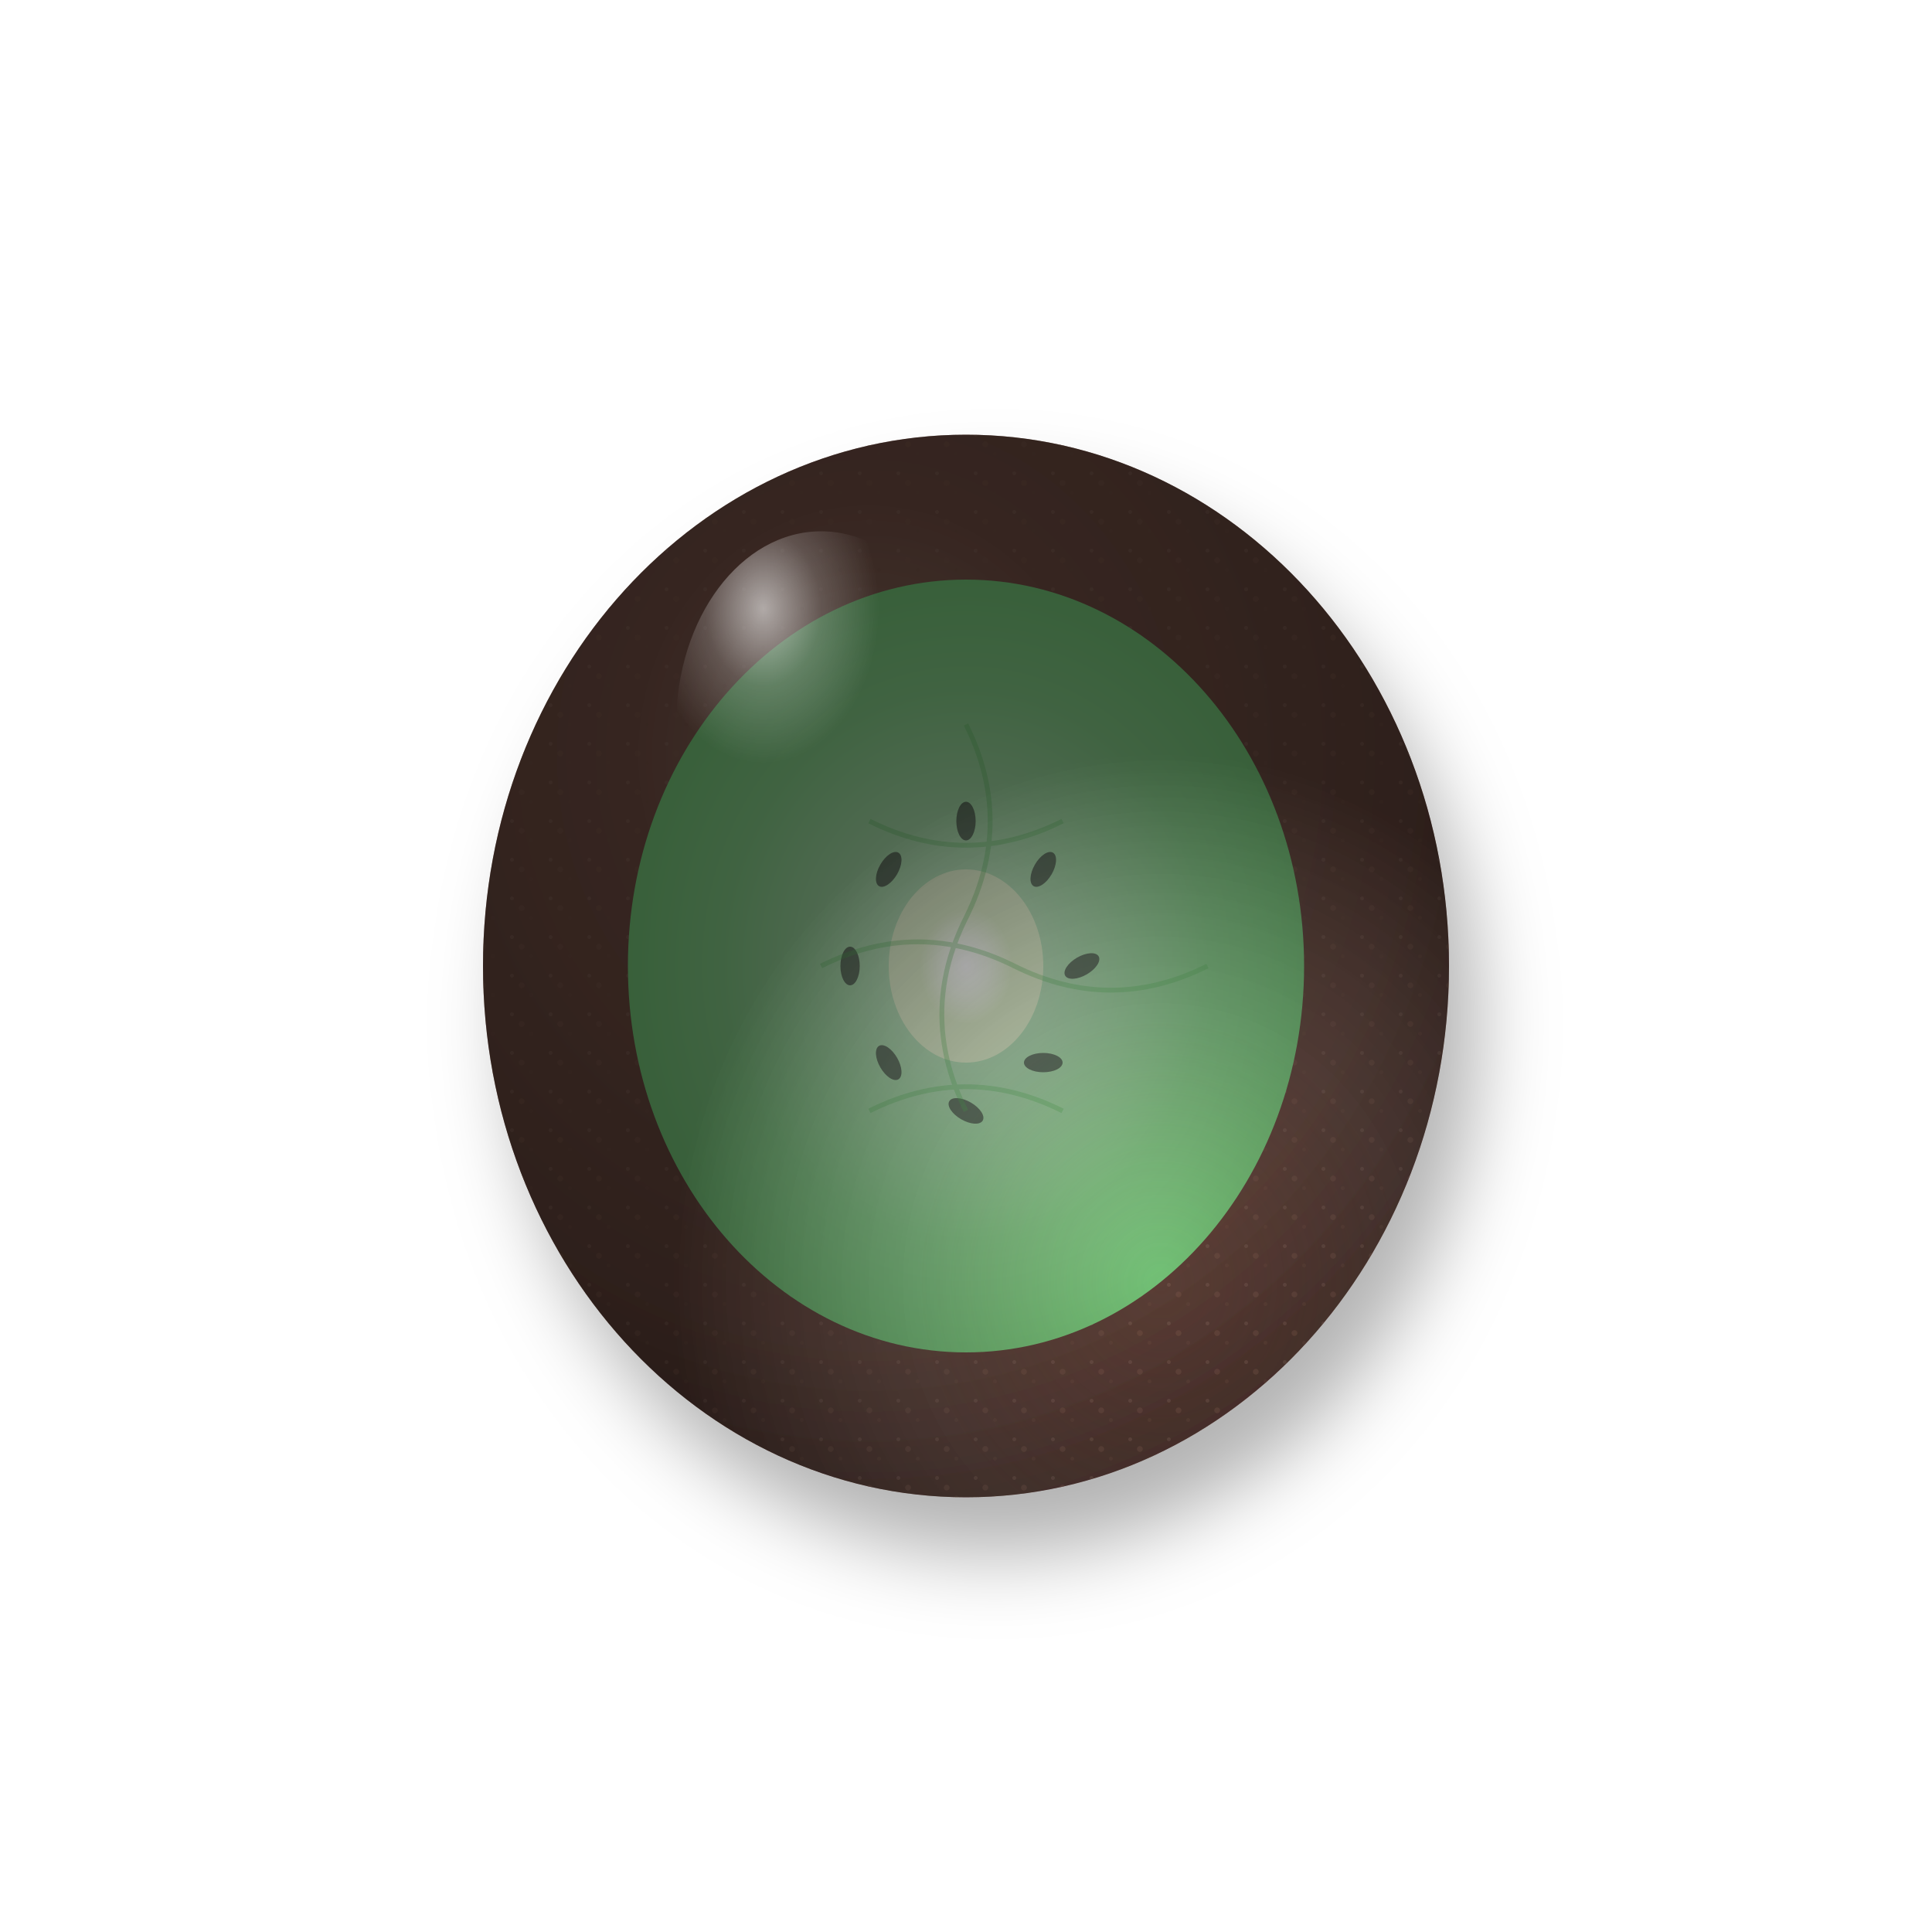
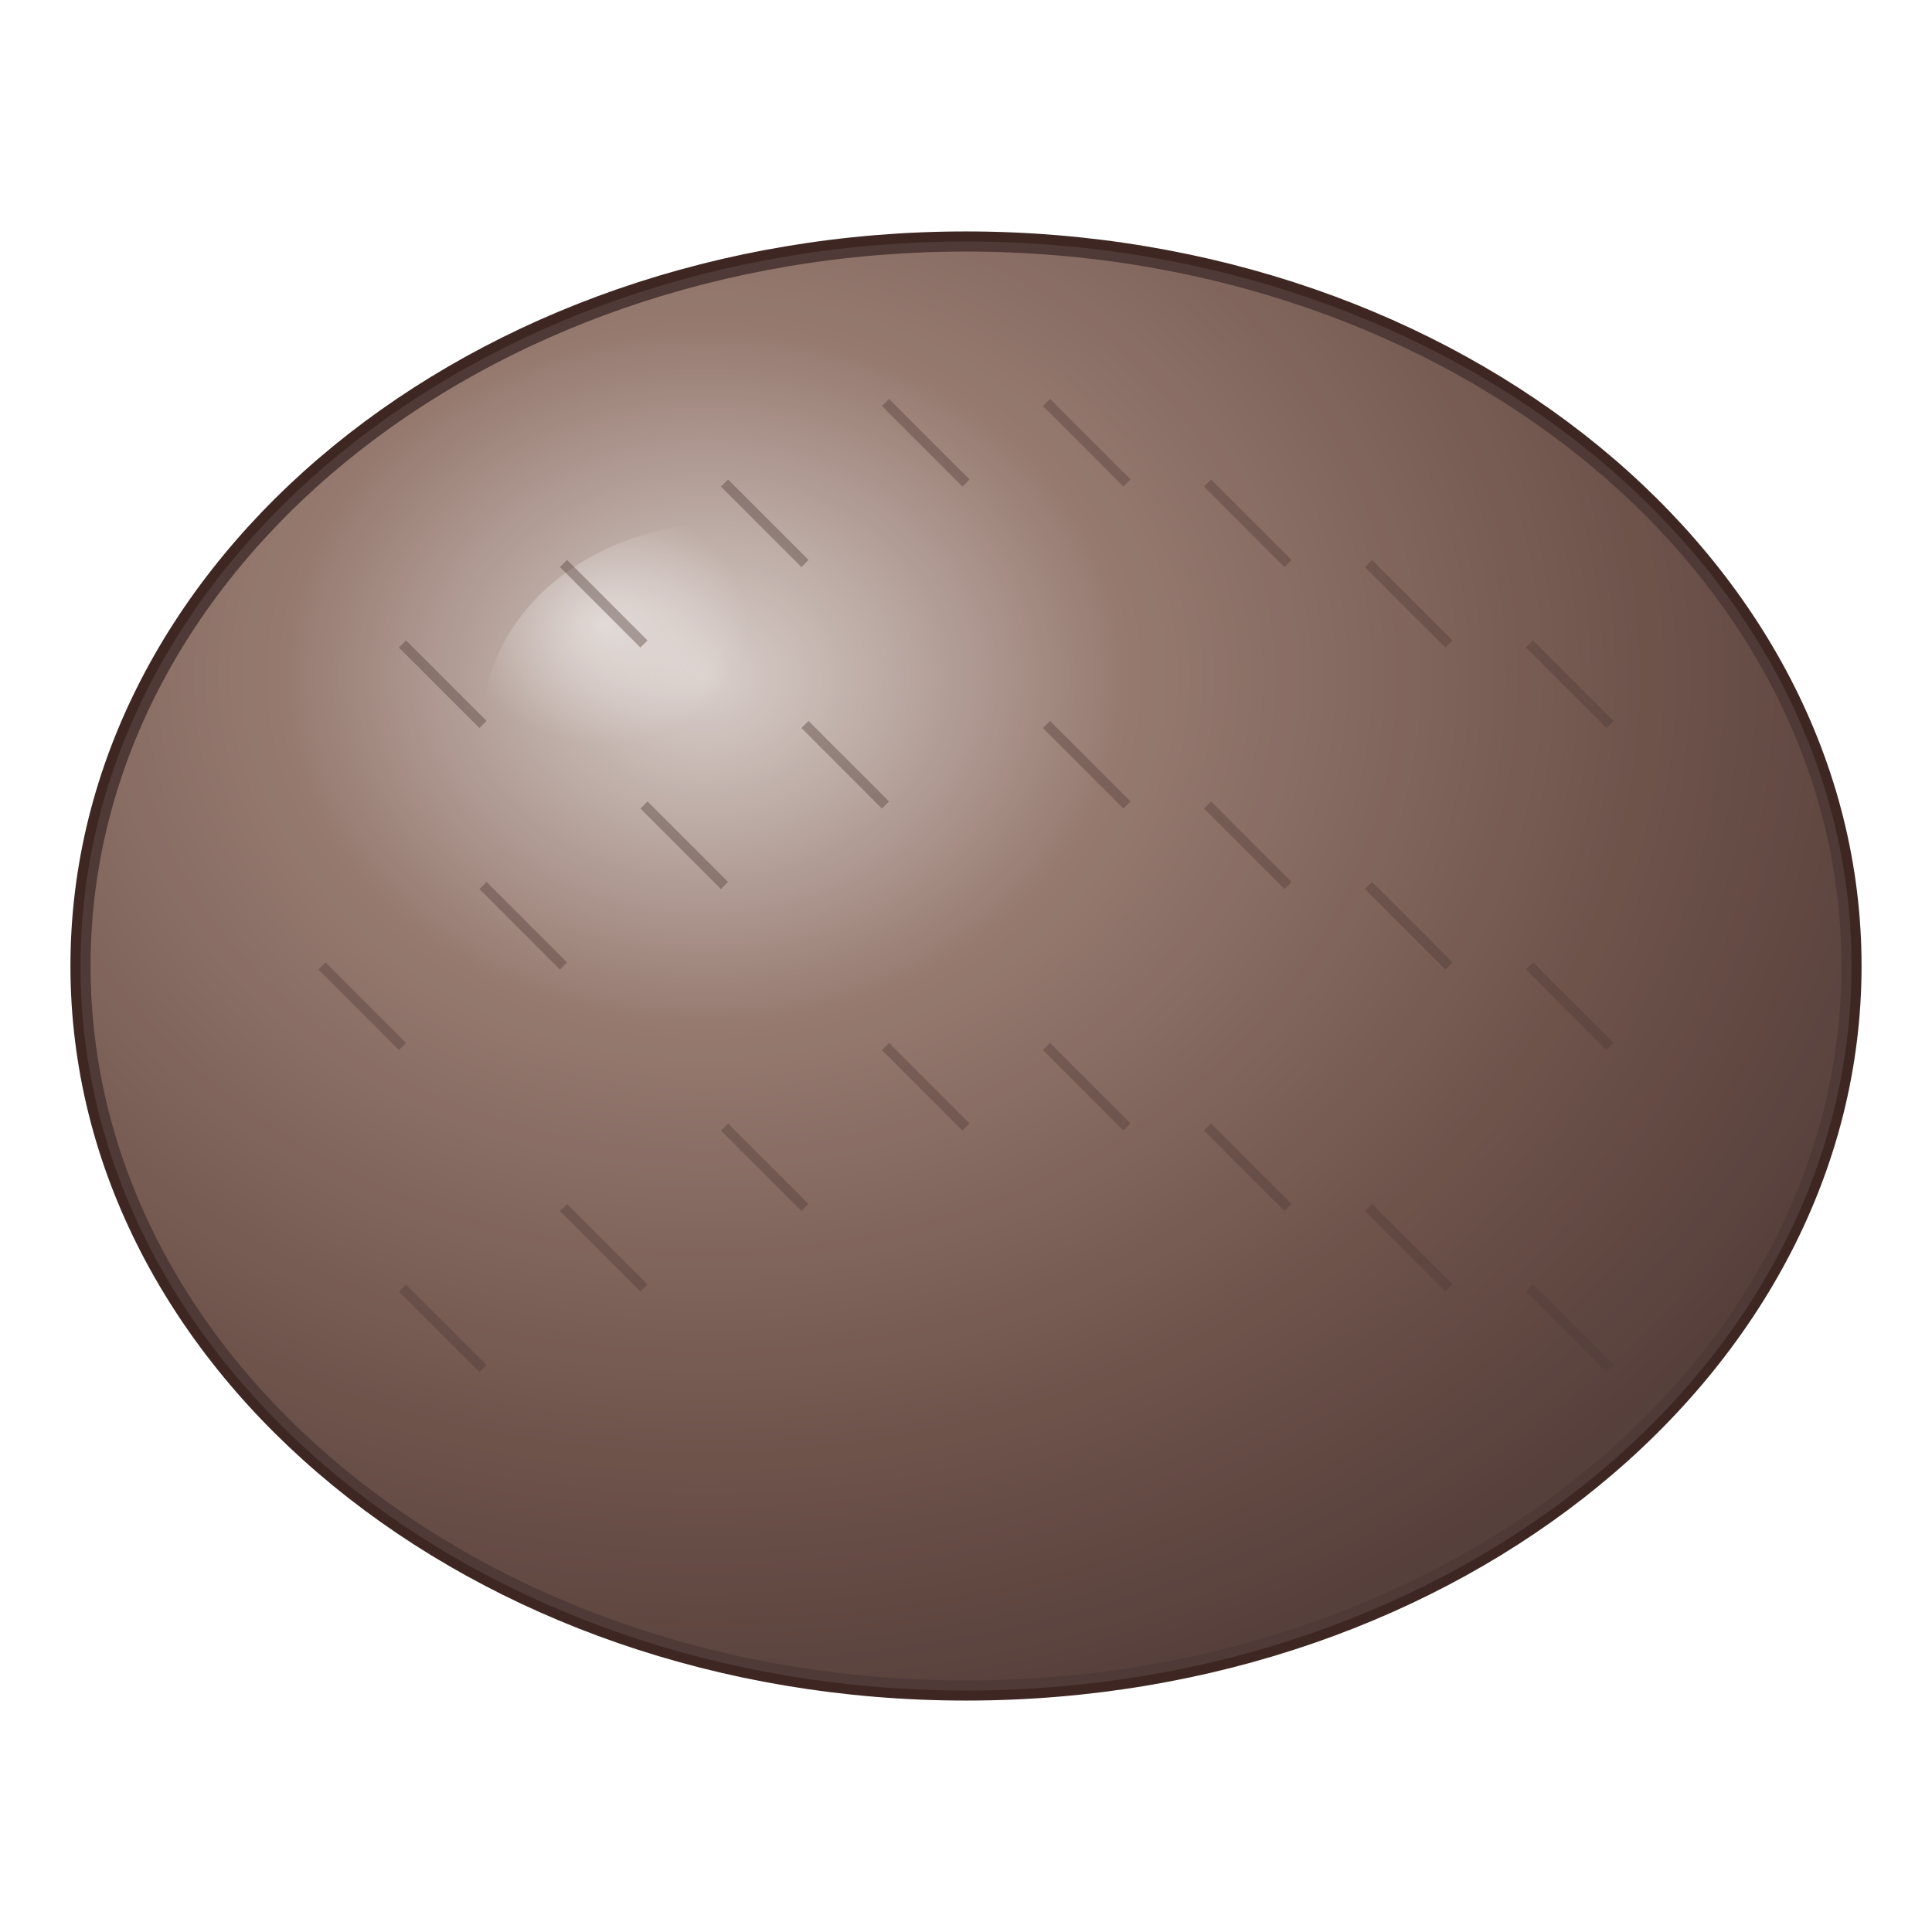
- <svg xmlns="http://www.w3.org/2000/svg" width="200" height="200" viewBox="0 0 200 200">
+ <svg xmlns="http://www.w3.org/2000/svg" width="96" height="96" viewBox="0 0 96 96">
  <defs>
-     <radialGradient id="kiwiSkin" cx="0.4" cy="0.3" r="0.8">
-       <stop offset="0%" stop-color="#8D6E63" />
-       <stop offset="30%" stop-color="#6D4C41" />
+     <radialGradient id="kiwiGrad" cx="0.35" cy="0.3" r="0.8">
+       <stop offset="0%" stop-color="#D7CCC8" />
+       <stop offset="30%" stop-color="#8D6E63" />
      <stop offset="70%" stop-color="#5D4037" />
      <stop offset="100%" stop-color="#3E2723" />
    </radialGradient>
-     <radialGradient id="kiwiFruit" cx="0.5" cy="0.5" r="0.6">
-       <stop offset="0%" stop-color="#C8E6C9" />
-       <stop offset="30%" stop-color="#A5D6A7" />
-       <stop offset="60%" stop-color="#81C784" />
-       <stop offset="100%" stop-color="#66BB6A" />
-     </radialGradient>
-     <radialGradient id="kiwiCenter" cx="0.5" cy="0.5" r="0.3">
-       <stop offset="0%" stop-color="#FFFFFF" />
-       <stop offset="50%" stop-color="#F1F8E9" />
-       <stop offset="100%" stop-color="#DCEDC8" />
-     </radialGradient>
-     <radialGradient id="kiwiHighlight" cx="0.3" cy="0.2" r="0.4">
-       <stop offset="0%" stop-color="#FFFFFF" stop-opacity="0.6" />
-       <stop offset="50%" stop-color="#FFFFFF" stop-opacity="0.2" />
+     <radialGradient id="highlight" cx="0.25" cy="0.25" r="0.3">
+       <stop offset="0%" stop-color="#FFFFFF" stop-opacity="0.5" />
      <stop offset="100%" stop-color="#FFFFFF" stop-opacity="0" />
    </radialGradient>
-     <radialGradient id="kiwiShadow" cx="0.7" cy="0.8" r="0.5">
-       <stop offset="0%" stop-color="#3E2723" stop-opacity="0" />
-       <stop offset="50%" stop-color="#2E2E2E" stop-opacity="0.3" />
-       <stop offset="100%" stop-color="#000000" stop-opacity="0.5" />
-     </radialGradient>
-     <filter id="dropShadow" x="-50%" y="-50%" width="200%" height="200%">
-       <feDropShadow dx="3" dy="6" stdDeviation="4" flood-color="#000000" flood-opacity="0.3" />
-     </filter>
-     <pattern id="fuzzyTexture" patternUnits="userSpaceOnUse" width="4" height="4">
-       <circle cx="2" cy="2" r="0.3" fill="#795548" opacity="0.4" />
-       <circle cx="1" cy="1" r="0.2" fill="#8D6E63" opacity="0.3" />
-       <circle cx="3" cy="3" r="0.2" fill="#6D4C41" opacity="0.3" />
-     </pattern>
  </defs>
-   <ellipse cx="100" cy="100" rx="50" ry="55" fill="url(#kiwiSkin)" filter="url(#dropShadow)" />
-   <ellipse cx="100" cy="100" rx="50" ry="55" fill="url(#fuzzyTexture)" />
-   <ellipse cx="100" cy="100" rx="35" ry="40" fill="url(#kiwiFruit)" />
-   <ellipse cx="100" cy="100" rx="8" ry="10" fill="url(#kiwiCenter)" />
-   <g fill="#2E2E2E" opacity="0.6">
-     <ellipse cx="100" cy="85" rx="1" ry="2" transform="rotate(0 100 85)" />
-     <ellipse cx="108" cy="90" rx="1" ry="2" transform="rotate(30 108 90)" />
-     <ellipse cx="112" cy="100" rx="1" ry="2" transform="rotate(60 112 100)" />
-     <ellipse cx="108" cy="110" rx="1" ry="2" transform="rotate(90 108 110)" />
-     <ellipse cx="100" cy="115" rx="1" ry="2" transform="rotate(120 100 115)" />
-     <ellipse cx="92" cy="110" rx="1" ry="2" transform="rotate(150 92 110)" />
-     <ellipse cx="88" cy="100" rx="1" ry="2" transform="rotate(180 88 100)" />
-     <ellipse cx="92" cy="90" rx="1" ry="2" transform="rotate(210 92 90)" />
+   <ellipse cx="48" cy="48" rx="44" ry="36" fill="url(#kiwiGrad)" stroke="#3E2723" stroke-width="1" />
+   <ellipse cx="36" cy="36" rx="12" ry="10" fill="url(#highlight)" />
+   <g stroke="#3E2723" stroke-width="0.5" opacity="0.4" fill="none">
+     <path d="M20 32 L24 36" />
+     <path d="M28 28 L32 32" />
+     <path d="M36 24 L40 28" />
+     <path d="M44 20 L48 24" />
+     <path d="M52 20 L56 24" />
+     <path d="M60 24 L64 28" />
+     <path d="M68 28 L72 32" />
+     <path d="M76 32 L80 36" />
+     <path d="M16 48 L20 52" />
+     <path d="M24 44 L28 48" />
+     <path d="M32 40 L36 44" />
+     <path d="M40 36 L44 40" />
+     <path d="M52 36 L56 40" />
+     <path d="M60 40 L64 44" />
+     <path d="M68 44 L72 48" />
+     <path d="M76 48 L80 52" />
+     <path d="M20 64 L24 68" />
+     <path d="M28 60 L32 64" />
+     <path d="M36 56 L40 60" />
+     <path d="M44 52 L48 56" />
+     <path d="M52 52 L56 56" />
+     <path d="M60 56 L64 60" />
+     <path d="M68 60 L72 64" />
+     <path d="M76 64 L80 68" />
  </g>
-   <g stroke="#4CAF50" stroke-width="0.5" fill="none" opacity="0.3">
-     <path d="M100 75 Q105 85 100 95 Q95 105 100 115" />
-     <path d="M85 100 Q95 95 105 100 Q115 105 125 100" />
-     <path d="M90 85 Q100 90 110 85" />
-     <path d="M90 115 Q100 110 110 115" />
-   </g>
-   <ellipse cx="100" cy="100" rx="50" ry="55" fill="url(#kiwiShadow)" />
-   <ellipse cx="85" cy="75" rx="15" ry="20" fill="url(#kiwiHighlight)" />
+   <ellipse cx="48" cy="48" rx="44" ry="36" fill="#EFEBE9" opacity="0.1" />
</svg>
